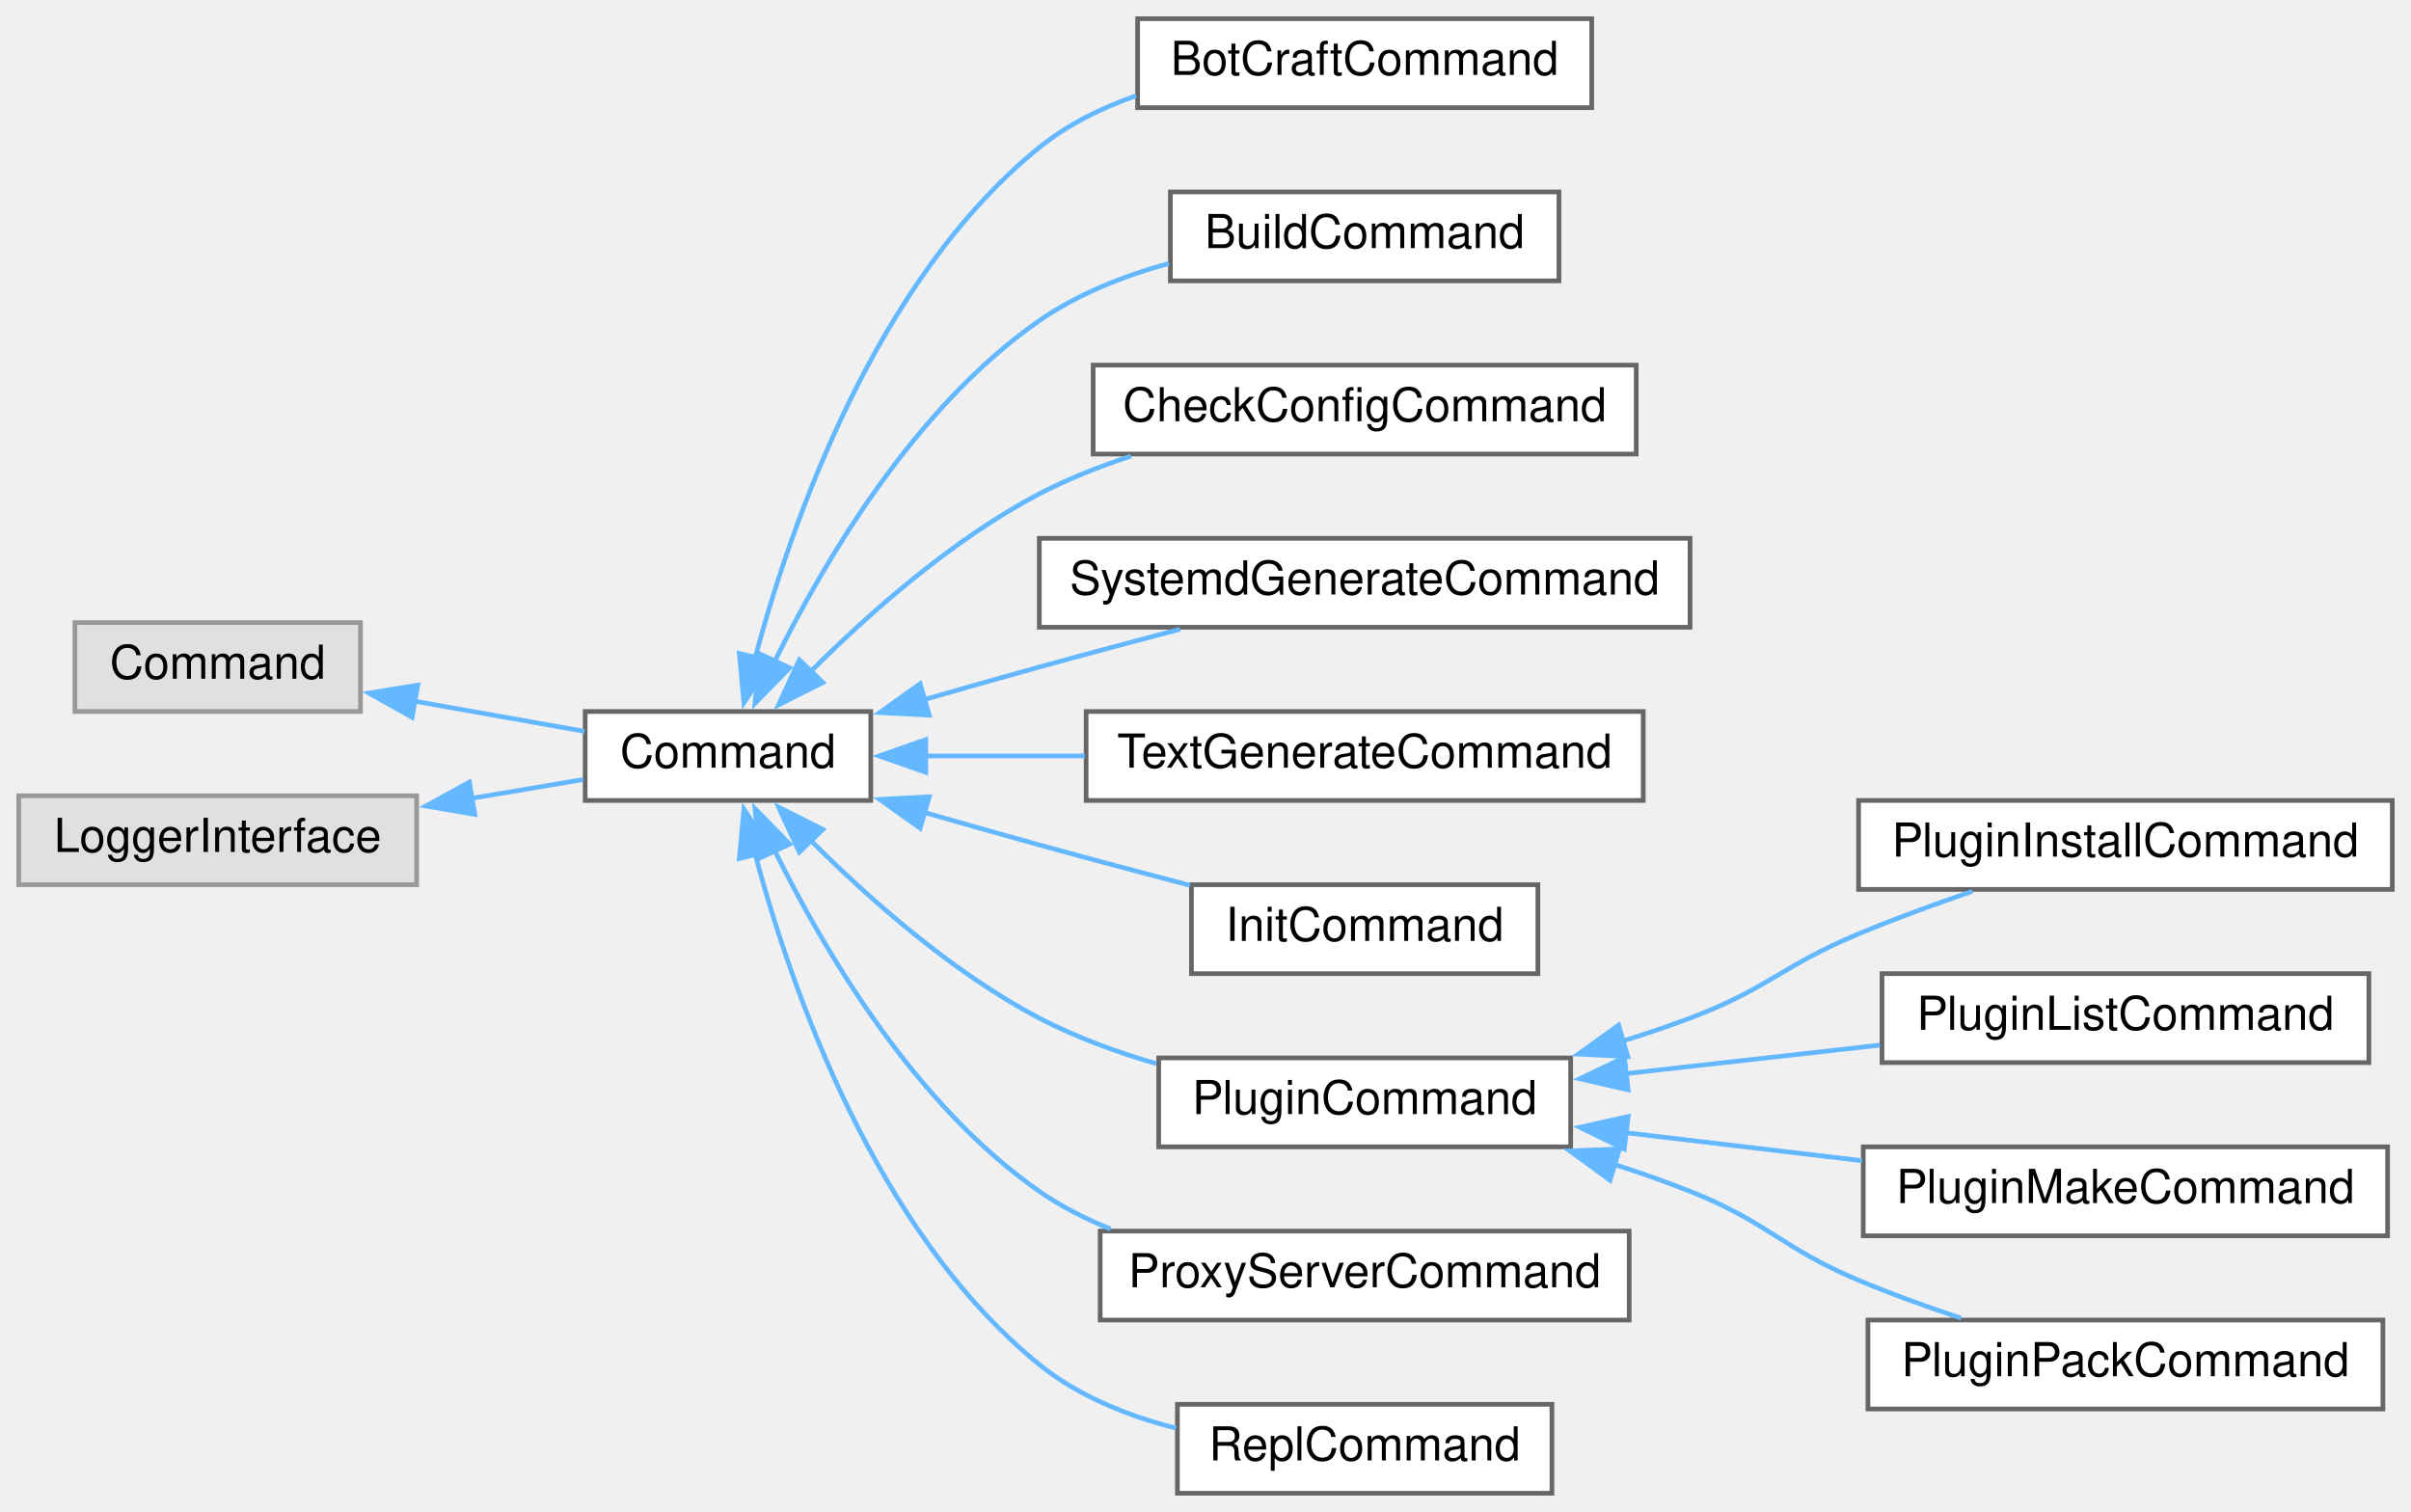
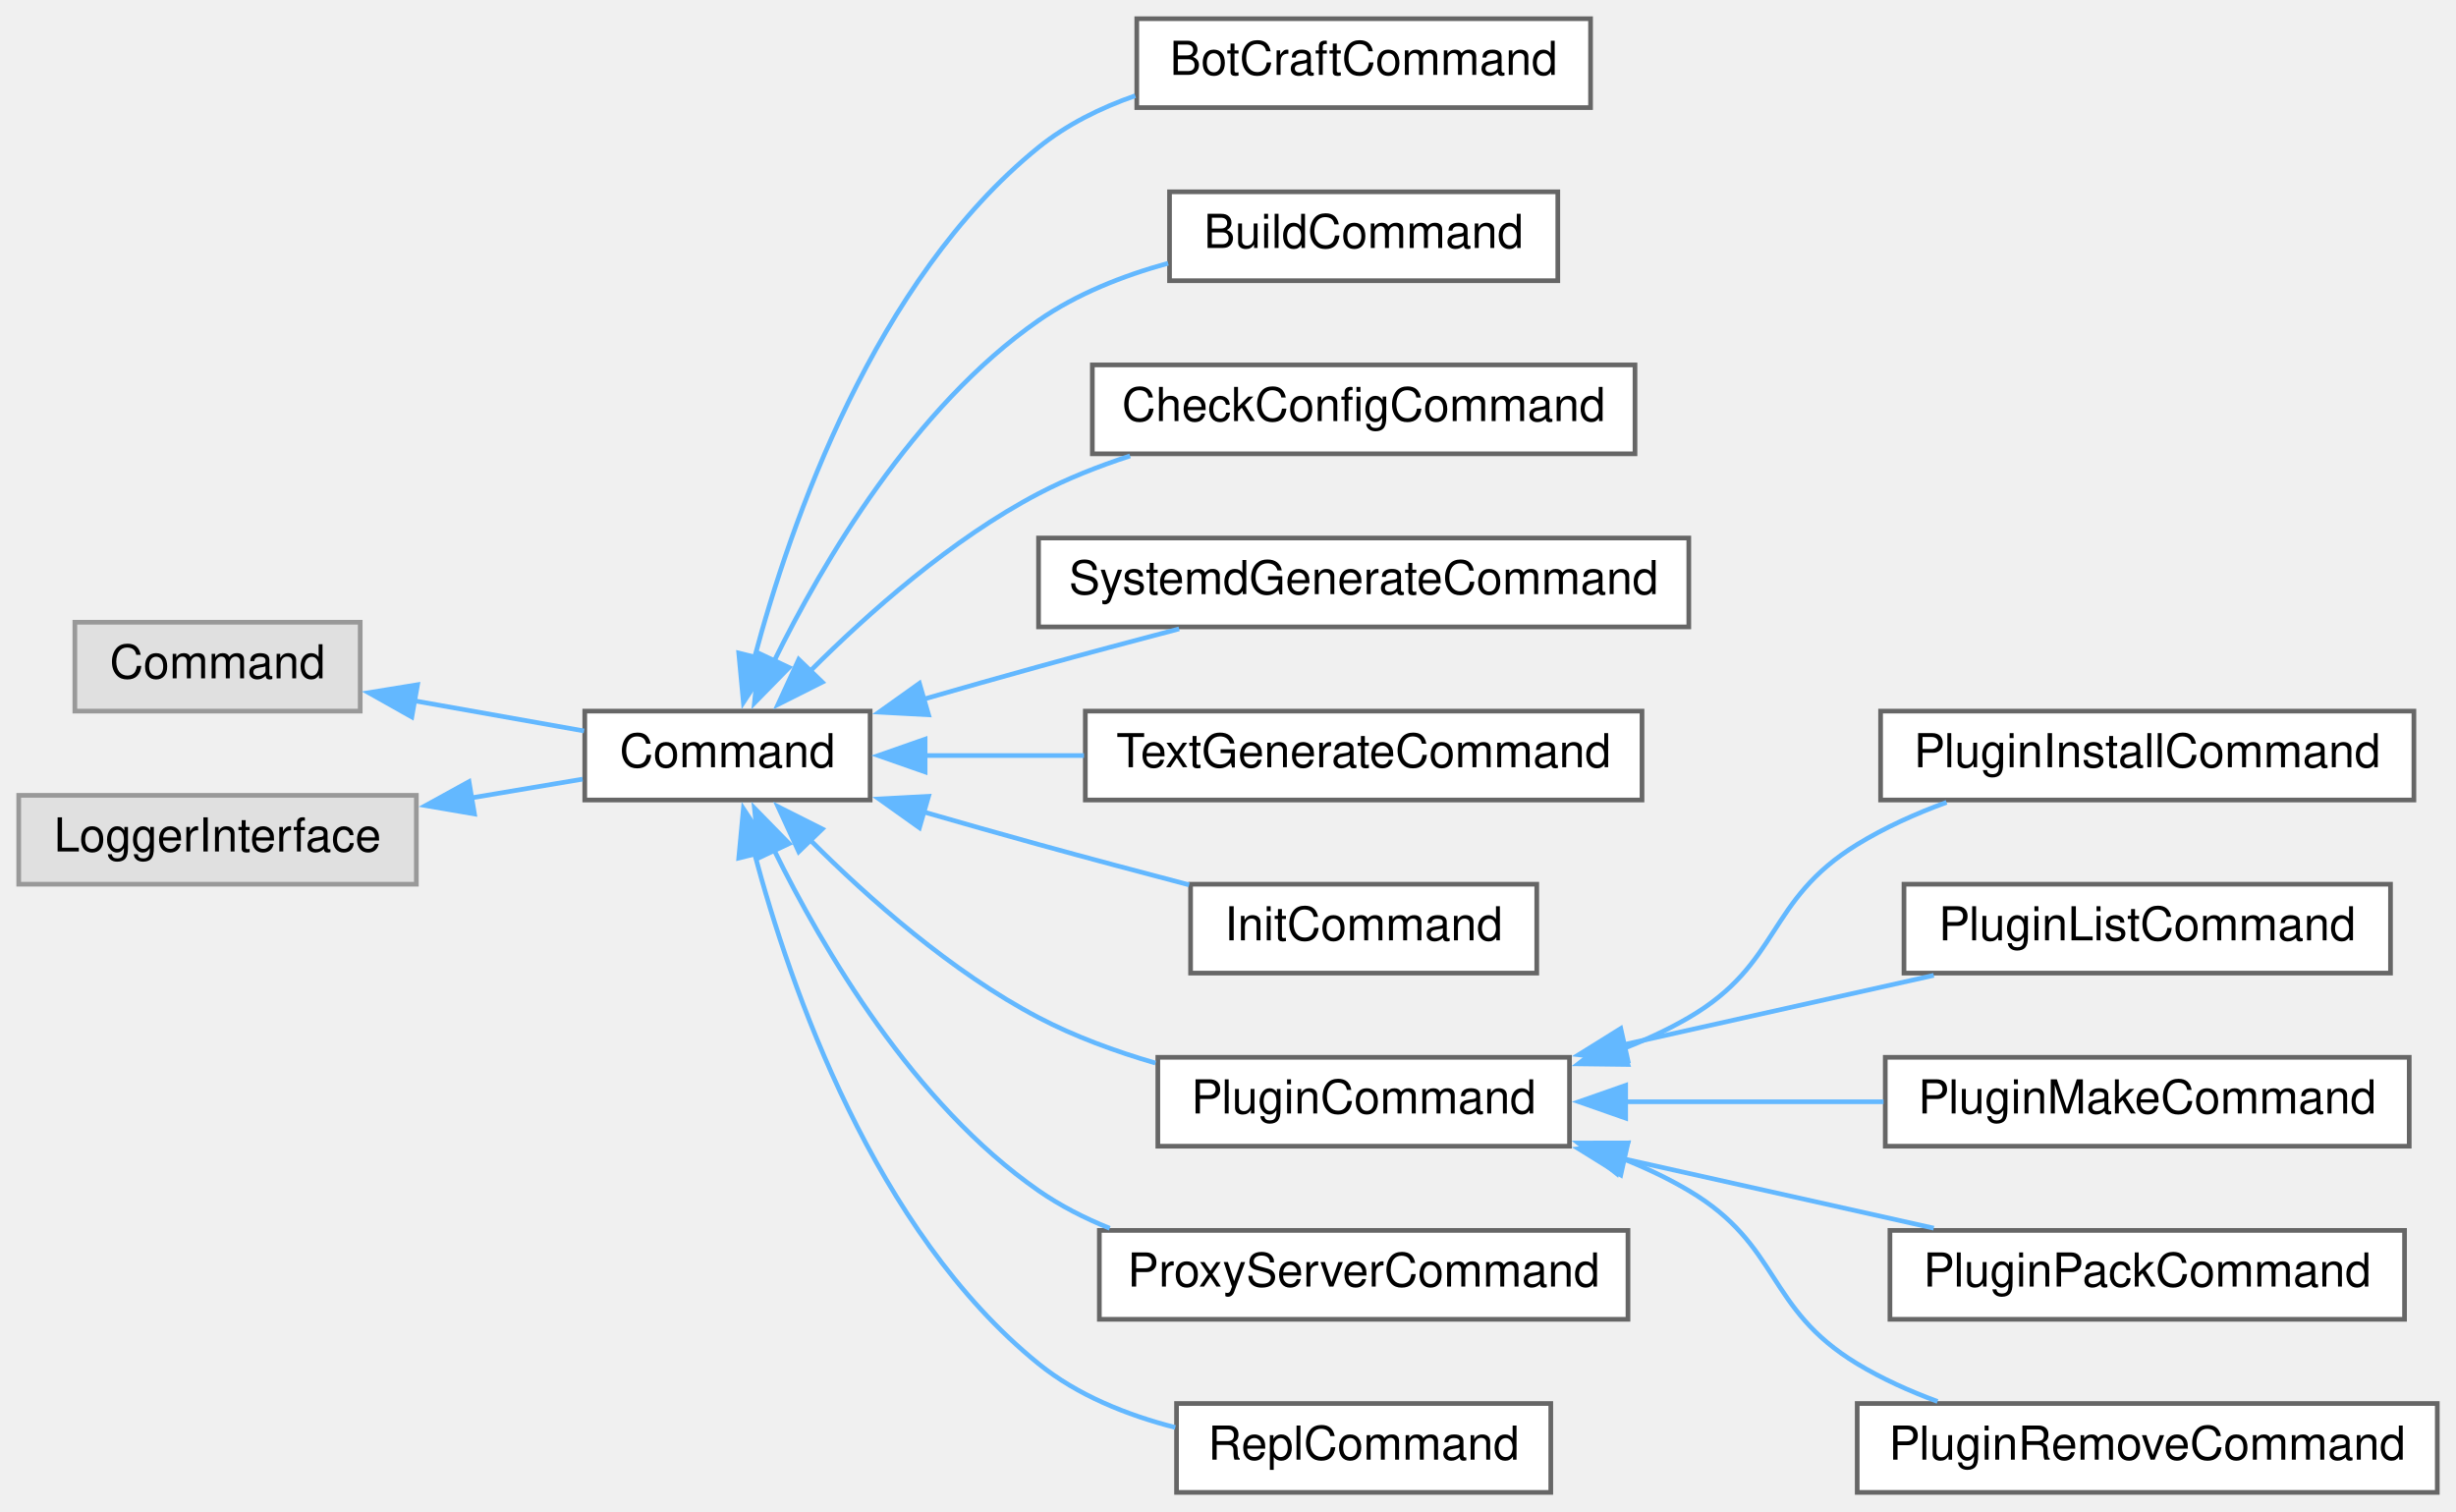
- <svg xmlns="http://www.w3.org/2000/svg" xmlns:xlink="http://www.w3.org/1999/xlink" width="515pt" height="323pt" viewBox="0.00 0.00 515.00 323.00">
+ <svg xmlns="http://www.w3.org/2000/svg" xmlns:xlink="http://www.w3.org/1999/xlink" width="525pt" height="323pt" viewBox="0.00 0.00 525.00 323.00">
  <g id="graph0" class="graph" transform="scale(1 1) rotate(0) translate(4 319)">
    <g id="node1" class="node">
      <g id="a_node1">
        <a xlink:title=" ">
          <polygon fill="#e0e0e0" stroke="#999999" points="73,-186 12,-186 12,-167 73,-167 73,-186" />
          <text text-anchor="middle" x="42.5" y="-174" font-family="Helvetica,sans-Serif" font-size="10.00">Command</text>
        </a>
      </g>
    </g>
    <g id="node2" class="node">
      <g id="a_node2">
        <a xlink:href="class_z_m_1_1_command_1_1_command.html" target="_top" xlink:title=" ">
          <polygon fill="white" stroke="#666666" points="182,-167 121,-167 121,-148 182,-148 182,-167" />
          <text text-anchor="middle" x="151.5" y="-155" font-family="Helvetica,sans-Serif" font-size="10.00">Command</text>
        </a>
      </g>
    </g>
    <g id="edge1" class="edge">
      <path fill="none" stroke="#63b8ff" d="M84.54,-169.21C96.63,-167.07 109.62,-164.76 120.85,-162.76" />
      <polygon fill="#63b8ff" stroke="#63b8ff" points="84.03,-165.75 74.8,-170.94 85.25,-172.64 84.03,-165.75" />
    </g>
    <g id="node3" class="node">
      <g id="a_node3">
        <a xlink:href="class_z_m_1_1_command_1_1_bot_craft_1_1_bot_craft_command.html" target="_top" xlink:title=" ">
          <polygon fill="white" stroke="#666666" points="336,-315 239,-315 239,-296 336,-296 336,-315" />
          <text text-anchor="middle" x="287.5" y="-303" font-family="Helvetica,sans-Serif" font-size="10.00">BotCraftCommand</text>
        </a>
      </g>
    </g>
    <g id="edge2" class="edge">
      <path fill="none" stroke="#63b8ff" d="M157.23,-178.23C164.93,-207.11 182.94,-259.12 218,-287.5 224.02,-292.37 231.23,-295.94 238.67,-298.54" />
      <polygon fill="#63b8ff" stroke="#63b8ff" points="160.72,-177.73 154.91,-168.87 153.92,-179.41 160.72,-177.73" />
    </g>
    <g id="node4" class="node">
      <g id="a_node4">
        <a xlink:href="class_z_m_1_1_command_1_1_build_command.html" target="_top" xlink:title=" ">
          <polygon fill="white" stroke="#666666" points="329,-278 246,-278 246,-259 329,-259 329,-278" />
          <text text-anchor="middle" x="287.5" y="-266" font-family="Helvetica,sans-Serif" font-size="10.00">BuildCommand</text>
        </a>
      </g>
    </g>
    <g id="edge3" class="edge">
      <path fill="none" stroke="#63b8ff" d="M161.41,-177.57C171.89,-198.87 191.33,-231.97 218,-250.5 226.18,-256.18 236.04,-260.07 245.7,-262.73" />
      <polygon fill="#63b8ff" stroke="#63b8ff" points="164.68,-176.32 157.27,-168.75 158.35,-179.29 164.68,-176.32" />
    </g>
    <g id="node5" class="node">
      <g id="a_node5">
        <a xlink:href="class_z_m_1_1_command_1_1_check_config_command.html" target="_top" xlink:title=" ">
          <polygon fill="white" stroke="#666666" points="345.5,-241 229.5,-241 229.5,-222 345.5,-222 345.5,-241" />
          <text text-anchor="middle" x="287.5" y="-229" font-family="Helvetica,sans-Serif" font-size="10.00">CheckConfigCommand</text>
        </a>
      </g>
    </g>
    <g id="edge4" class="edge">
      <path fill="none" stroke="#63b8ff" d="M169.22,-175.59C181.59,-187.95 199.44,-203.79 218,-213.5 224.1,-216.69 230.81,-219.35 237.57,-221.55" />
      <polygon fill="#63b8ff" stroke="#63b8ff" points="171.77,-173.19 162.31,-168.43 166.74,-178.05 171.77,-173.19" />
    </g>
    <g id="node6" class="node">
      <g id="a_node6">
        <a xlink:href="class_z_m_1_1_command_1_1_generate_1_1_systemd_generate_command.html" target="_top" xlink:title=" ">
          <polygon fill="white" stroke="#666666" points="357,-204 218,-204 218,-185 357,-185 357,-204" />
          <text text-anchor="middle" x="287.5" y="-192" font-family="Helvetica,sans-Serif" font-size="10.00">SystemdGenerateCommand</text>
        </a>
      </g>
    </g>
    <g id="edge5" class="edge">
      <path fill="none" stroke="#63b8ff" d="M193.29,-169.51C201.46,-171.86 210,-174.29 218,-176.5 227.72,-179.19 238.24,-182 248.05,-184.58" />
      <polygon fill="#63b8ff" stroke="#63b8ff" points="194.49,-166.21 183.91,-166.78 192.54,-172.93 194.49,-166.21" />
    </g>
    <g id="node7" class="node">
      <g id="a_node7">
        <a xlink:href="class_z_m_1_1_command_1_1_generate_1_1_text_generate_command.html" target="_top" xlink:title=" ">
          <polygon fill="white" stroke="#666666" points="347,-167 228,-167 228,-148 347,-148 347,-167" />
          <text text-anchor="middle" x="287.5" y="-155" font-family="Helvetica,sans-Serif" font-size="10.00">TextGenerateCommand</text>
        </a>
      </g>
    </g>
    <g id="edge6" class="edge">
      <path fill="none" stroke="#63b8ff" d="M193.48,-157.5C204.29,-157.5 216.17,-157.5 227.72,-157.5" />
      <polygon fill="#63b8ff" stroke="#63b8ff" points="193.75,-154 183.75,-157.5 193.75,-161 193.75,-154" />
    </g>
    <g id="node8" class="node">
      <g id="a_node8">
        <a xlink:href="class_z_m_1_1_command_1_1_init_command.html" target="_top" xlink:title=" ">
          <polygon fill="white" stroke="#666666" points="324.5,-130 250.5,-130 250.5,-111 324.5,-111 324.5,-130" />
          <text text-anchor="middle" x="287.5" y="-118" font-family="Helvetica,sans-Serif" font-size="10.00">InitCommand</text>
        </a>
      </g>
    </g>
    <g id="edge7" class="edge">
      <path fill="none" stroke="#63b8ff" d="M193.29,-145.49C201.46,-143.14 210,-140.71 218,-138.5 228.43,-135.62 239.78,-132.59 250.19,-129.86" />
      <polygon fill="#63b8ff" stroke="#63b8ff" points="192.54,-142.07 183.91,-148.22 194.49,-148.79 192.54,-142.07" />
    </g>
    <g id="node9" class="node">
      <g id="a_node9">
        <a xlink:href="class_z_m_1_1_command_1_1_plugin_1_1_plugin_command.html" target="_top" xlink:title=" ">
          <polygon fill="white" stroke="#666666" points="331.5,-93 243.5,-93 243.5,-74 331.5,-74 331.5,-93" />
          <text text-anchor="middle" x="287.5" y="-81" font-family="Helvetica,sans-Serif" font-size="10.00">PluginCommand</text>
        </a>
      </g>
    </g>
    <g id="edge8" class="edge">
      <path fill="none" stroke="#63b8ff" d="M169.22,-139.41C181.59,-127.05 199.44,-111.21 218,-101.5 225.73,-97.45 234.45,-94.26 243,-91.77" />
      <polygon fill="#63b8ff" stroke="#63b8ff" points="166.74,-136.95 162.31,-146.57 171.77,-141.81 166.74,-136.95" />
    </g>
-     <g id="node14" class="node">
-       <g id="a_node14">
+     <g id="node15" class="node">
+       <g id="a_node15">
        <a xlink:href="class_z_m_1_1_command_1_1_proxy_server_command.html" target="_top" xlink:title=" ">
          <polygon fill="white" stroke="#666666" points="344,-56 231,-56 231,-37 344,-37 344,-56" />
          <text text-anchor="middle" x="287.5" y="-44" font-family="Helvetica,sans-Serif" font-size="10.00">ProxyServerCommand</text>
        </a>
      </g>
    </g>
-     <g id="edge13" class="edge">
+     <g id="edge14" class="edge">
      <path fill="none" stroke="#63b8ff" d="M161.41,-137.43C171.89,-116.13 191.33,-83.03 218,-64.5 222.65,-61.27 227.83,-58.63 233.22,-56.45" />
      <polygon fill="#63b8ff" stroke="#63b8ff" points="158.35,-135.71 157.27,-146.25 164.68,-138.68 158.35,-135.71" />
    </g>
-     <g id="node15" class="node">
-       <g id="a_node15">
+     <g id="node16" class="node">
+       <g id="a_node16">
        <a xlink:href="class_z_m_1_1_command_1_1_repl_command.html" target="_top" xlink:title=" ">
          <polygon fill="white" stroke="#666666" points="327.5,-19 247.5,-19 247.5,0 327.5,0 327.5,-19" />
          <text text-anchor="middle" x="287.5" y="-7" font-family="Helvetica,sans-Serif" font-size="10.00">ReplCommand</text>
        </a>
      </g>
    </g>
-     <g id="edge14" class="edge">
+     <g id="edge15" class="edge">
      <path fill="none" stroke="#63b8ff" d="M157.23,-136.77C164.93,-107.89 182.94,-55.88 218,-27.5 226.31,-20.77 236.89,-16.53 247.23,-13.88" />
      <polygon fill="#63b8ff" stroke="#63b8ff" points="153.92,-135.59 154.91,-146.13 160.72,-137.27 153.92,-135.59" />
    </g>
    <g id="node10" class="node">
      <g id="a_node10">
        <a xlink:href="class_z_m_1_1_command_1_1_plugin_1_1_plugin_install_command.html" target="_top" xlink:title=" ">
-           <polygon fill="white" stroke="#666666" points="507,-148 393,-148 393,-129 507,-129 507,-148" />
-           <text text-anchor="middle" x="450" y="-136" font-family="Helvetica,sans-Serif" font-size="10.00">PluginInstallCommand</text>
+           <polygon fill="white" stroke="#666666" points="512,-167 398,-167 398,-148 512,-148 512,-167" />
+           <text text-anchor="middle" x="455" y="-155" font-family="Helvetica,sans-Serif" font-size="10.00">PluginInstallCommand</text>
        </a>
      </g>
    </g>
    <g id="edge9" class="edge">
-       <path fill="none" stroke="#63b8ff" d="M342.5,-96.56C347.45,-98.1 352.34,-99.75 357,-101.5 373.74,-107.81 376.49,-112.61 393,-119.5 400.77,-122.74 409.31,-125.86 417.32,-128.59" />
-       <polygon fill="#63b8ff" stroke="#63b8ff" points="343.71,-93.27 333.13,-93.82 341.75,-99.99 343.71,-93.27" />
+       <path fill="none" stroke="#63b8ff" d="M342.46,-94.65C347.53,-96.59 352.46,-98.85 357,-101.5 376.82,-113.06 373.45,-126.5 393,-138.5 398.86,-142.1 405.46,-145.07 412.1,-147.5" />
+       <polygon fill="#63b8ff" stroke="#63b8ff" points="343.97,-91.47 333.38,-91.6 341.74,-98.1 343.97,-91.47" />
    </g>
    <g id="node11" class="node">
      <g id="a_node11">
        <a xlink:href="class_z_m_1_1_command_1_1_plugin_1_1_plugin_list_command.html" target="_top" xlink:title=" ">
-           <polygon fill="white" stroke="#666666" points="502,-111 398,-111 398,-92 502,-92 502,-111" />
-           <text text-anchor="middle" x="450" y="-99" font-family="Helvetica,sans-Serif" font-size="10.00">PluginListCommand</text>
+           <polygon fill="white" stroke="#666666" points="507,-130 403,-130 403,-111 507,-111 507,-130" />
+           <text text-anchor="middle" x="455" y="-118" font-family="Helvetica,sans-Serif" font-size="10.00">PluginListCommand</text>
        </a>
      </g>
    </g>
    <g id="edge10" class="edge">
-       <path fill="none" stroke="#63b8ff" d="M343.19,-89.63C360.78,-91.61 380.2,-93.78 397.55,-95.73" />
-       <polygon fill="#63b8ff" stroke="#63b8ff" points="343.77,-86.18 333.44,-88.54 342.99,-93.13 343.77,-86.18" />
+       <path fill="none" stroke="#63b8ff" d="M342.94,-95.67C364.47,-100.48 388.91,-105.95 409.37,-110.52" />
+       <polygon fill="#63b8ff" stroke="#63b8ff" points="343.98,-92.32 333.46,-93.55 342.46,-99.15 343.98,-92.32" />
    </g>
    <g id="node12" class="node">
      <g id="a_node12">
        <a xlink:href="class_z_m_1_1_command_1_1_plugin_1_1_plugin_make_command.html" target="_top" xlink:title=" ">
-           <polygon fill="white" stroke="#666666" points="506,-74 394,-74 394,-55 506,-55 506,-74" />
-           <text text-anchor="middle" x="450" y="-62" font-family="Helvetica,sans-Serif" font-size="10.00">PluginMakeCommand</text>
+           <polygon fill="white" stroke="#666666" points="511,-93 399,-93 399,-74 511,-74 511,-93" />
+           <text text-anchor="middle" x="455" y="-81" font-family="Helvetica,sans-Serif" font-size="10.00">PluginMakeCommand</text>
        </a>
      </g>
    </g>
    <g id="edge11" class="edge">
-       <path fill="none" stroke="#63b8ff" d="M342.97,-77.05C359.34,-75.11 377.31,-72.99 393.73,-71.04" />
-       <polygon fill="#63b8ff" stroke="#63b8ff" points="342.96,-73.53 333.44,-78.18 343.78,-80.48 342.96,-73.53" />
+       <path fill="none" stroke="#63b8ff" d="M343.34,-83.5C361.11,-83.5 380.83,-83.5 398.64,-83.5" />
+       <polygon fill="#63b8ff" stroke="#63b8ff" points="343.5,-80 333.5,-83.5 343.5,-87 343.5,-80" />
    </g>
    <g id="node13" class="node">
      <g id="a_node13">
        <a xlink:href="class_z_m_1_1_command_1_1_plugin_1_1_plugin_pack_command.html" target="_top" xlink:title=" ">
-           <polygon fill="white" stroke="#666666" points="505,-37 395,-37 395,-18 505,-18 505,-37" />
-           <text text-anchor="middle" x="450" y="-25" font-family="Helvetica,sans-Serif" font-size="10.00">PluginPackCommand</text>
+           <polygon fill="white" stroke="#666666" points="510,-56 400,-56 400,-37 510,-37 510,-56" />
+           <text text-anchor="middle" x="455" y="-44" font-family="Helvetica,sans-Serif" font-size="10.00">PluginPackCommand</text>
        </a>
      </g>
    </g>
    <g id="edge12" class="edge">
-       <path fill="none" stroke="#63b8ff" d="M340.62,-70.32C346.2,-68.53 351.76,-66.58 357,-64.5 373.81,-57.82 376.32,-52.52 393,-45.5 399.97,-42.57 407.58,-39.83 414.89,-37.41" />
-       <polygon fill="#63b8ff" stroke="#63b8ff" points="339.91,-66.87 331.35,-73.12 341.94,-73.57 339.91,-66.87" />
-     </g>
-     <g id="node16" class="node">
-       <g id="a_node16">
+       <path fill="none" stroke="#63b8ff" d="M342.94,-71.33C364.47,-66.52 388.91,-61.05 409.37,-56.48" />
+       <polygon fill="#63b8ff" stroke="#63b8ff" points="342.46,-67.85 333.46,-73.45 343.98,-74.68 342.46,-67.85" />
+     </g>
+     <g id="node14" class="node">
+       <g id="a_node14">
+         <a xlink:href="class_z_m_1_1_command_1_1_plugin_1_1_plugin_remove_command.html" target="_top" xlink:title=" ">
+           <polygon fill="white" stroke="#666666" points="517,-19 393,-19 393,0 517,0 517,-19" />
+           <text text-anchor="middle" x="455" y="-7" font-family="Helvetica,sans-Serif" font-size="10.00">PluginRemoveCommand</text>
+         </a>
+       </g>
+     </g>
+     <g id="edge13" class="edge">
+       <path fill="none" stroke="#63b8ff" d="M342.46,-71.51C347.53,-69.51 352.46,-67.19 357,-64.5 376.74,-52.81 373.36,-39.36 393,-27.5 398.29,-24.3 404.19,-21.65 410.17,-19.44" />
+       <polygon fill="#63b8ff" stroke="#63b8ff" points="341.66,-68.08 333.37,-74.68 343.97,-74.69 341.66,-68.08" />
+     </g>
+     <g id="node17" class="node">
+       <g id="a_node17">
        <a xlink:title=" ">
          <polygon fill="#e0e0e0" stroke="#999999" points="85,-149 0,-149 0,-130 85,-130 85,-149" />
          <text text-anchor="middle" x="42.5" y="-137" font-family="Helvetica,sans-Serif" font-size="10.00">LoggerInterface</text>
        </a>
      </g>
    </g>
-     <g id="edge15" class="edge">
+     <g id="edge16" class="edge">
      <path fill="none" stroke="#63b8ff" d="M96.61,-148.43C104.84,-149.82 113.07,-151.2 120.54,-152.46" />
      <polygon fill="#63b8ff" stroke="#63b8ff" points="97.42,-145.02 86.97,-146.81 96.26,-151.92 97.42,-145.02" />
    </g>
  </g>
</svg>
